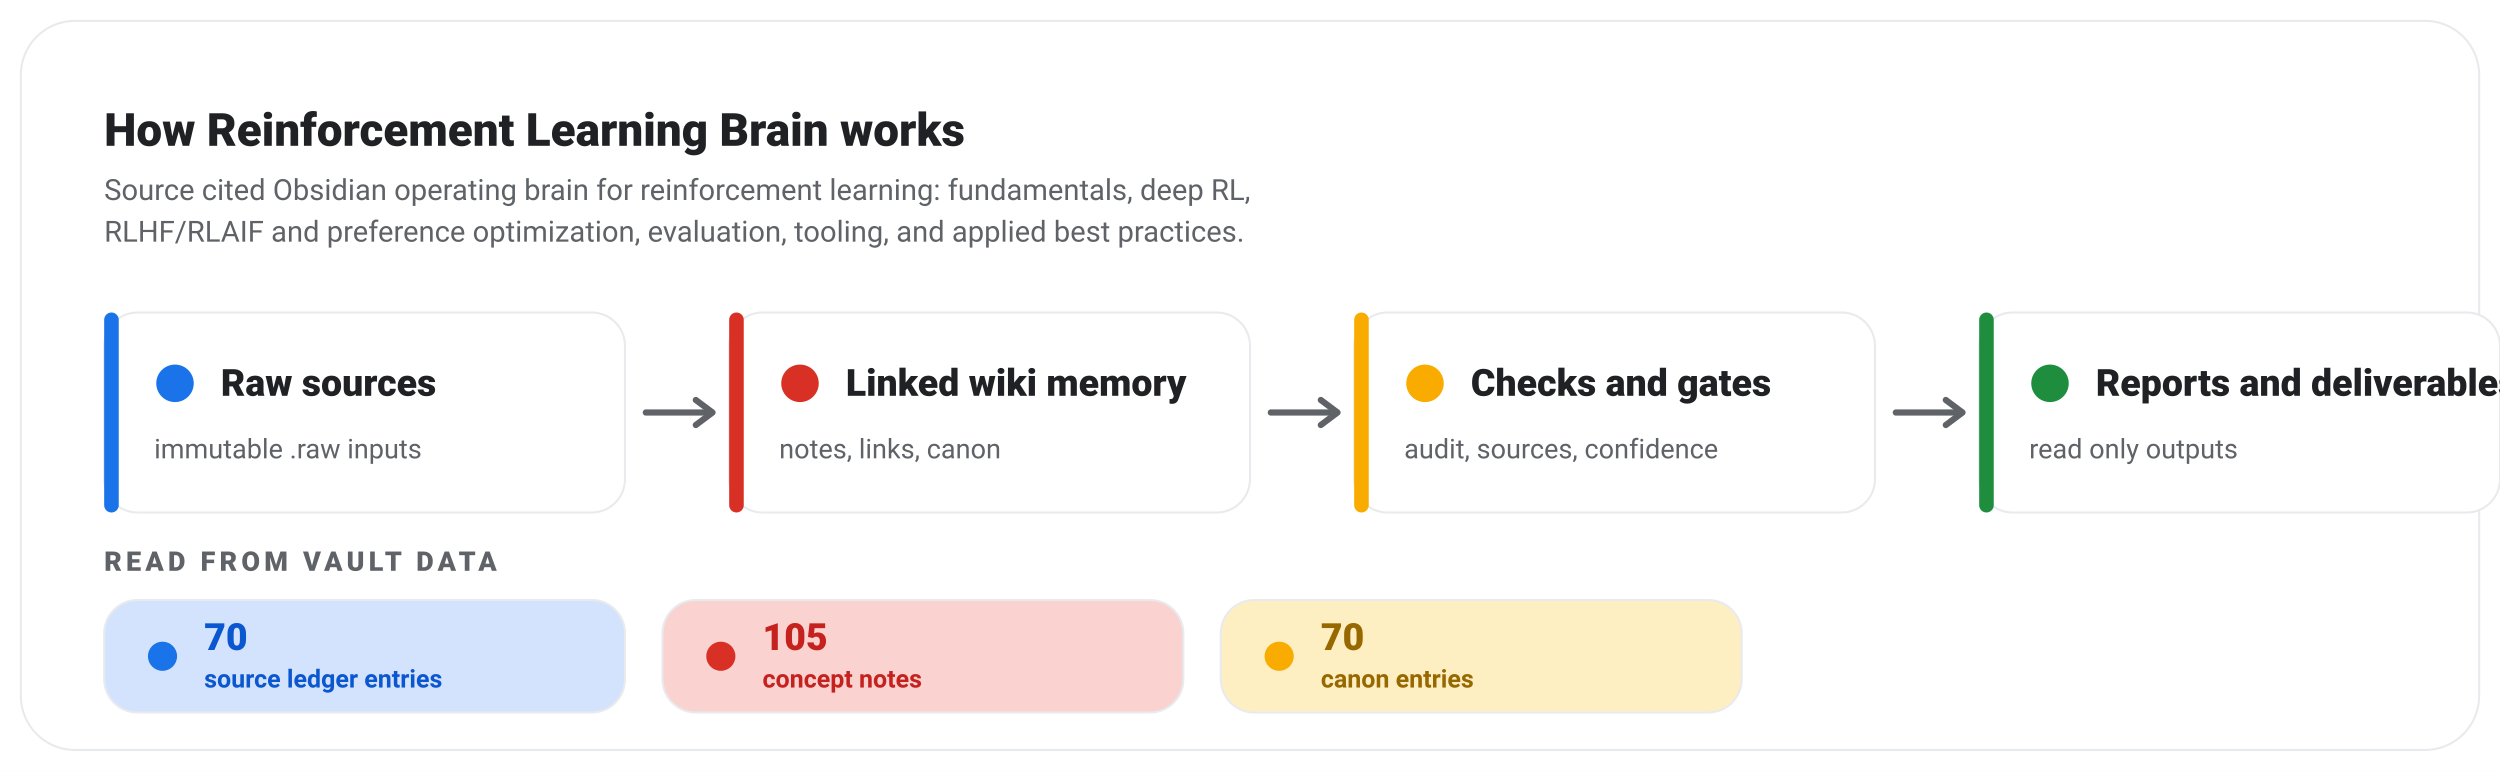
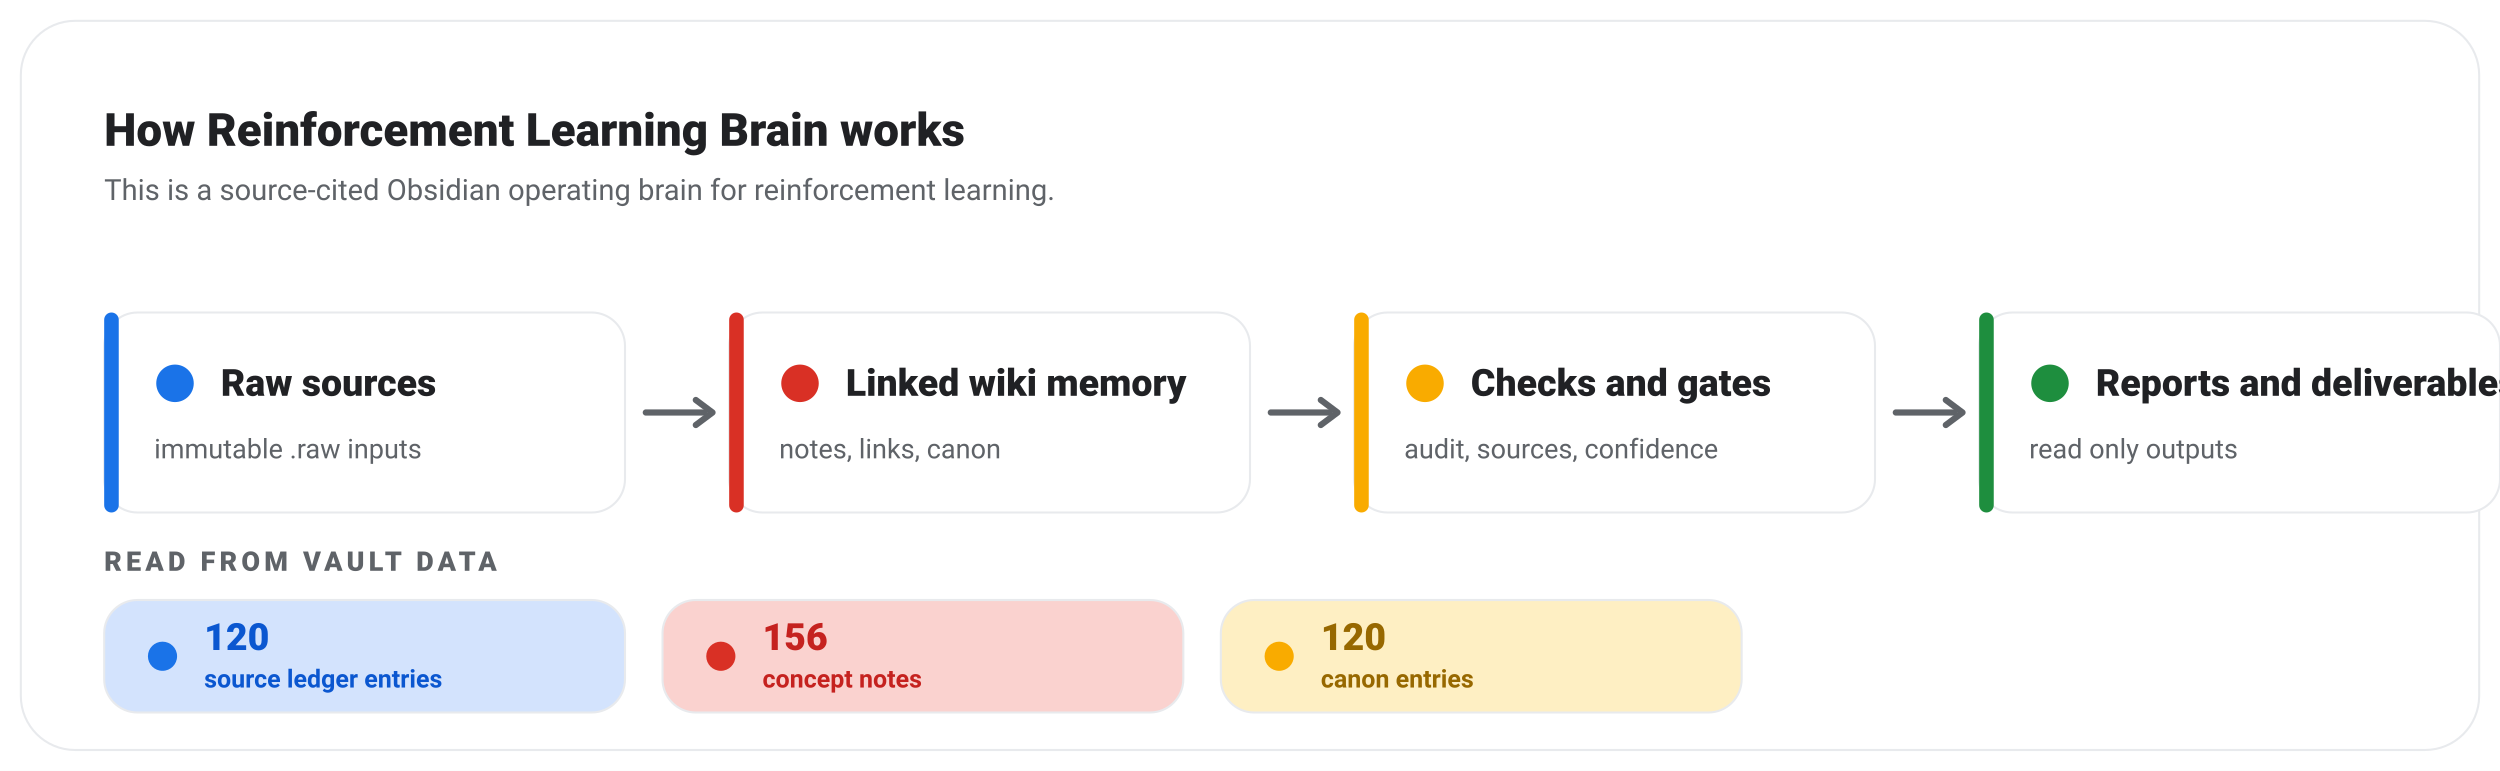
<svg xmlns="http://www.w3.org/2000/svg" viewBox="0 0 1200 370" role="img" aria-labelledby="title desc" font-family="&quot;Google Sans&quot;,&quot;Product Sans&quot;,Roboto,&quot;Segoe UI&quot;,Arial,sans-serif">
  <style>
  @media (prefers-reduced-motion:reduce){*{animation:none!important}}
  .head,.chip,.arrow,.metric{animation:fu .55s ease backwards}
  @keyframes fu{from{opacity:0;transform:translateY(10px)}}
</style>
  <rect width="1200" height="370" fill="#fff" />
  <rect x="10" y="10" width="1180" height="350" rx="26" fill="#fff" stroke="#E8EAED" />
  <text class="head" x="50" y="70" font-size="22" font-weight="800" fill="#202124">How Reinforcement Learning Brain works</text>
-   <text class="head" style="animation-delay:0.08s" x="50" y="96" font-size="14" fill="#5F6368">Source cited Obsidian operating brain for reinforcement learning: fundamentals, deep RL,</text>
-   <text class="head" style="animation-delay:0.12s" x="50" y="116" font-size="14" fill="#5F6368">RLHF/RLAIF and preference optimization, evaluation, tooling, and applied best practices.</text>
+   <text class="head" style="animation-delay:0.08s" x="50" y="96" font-size="14" fill="#5F6368">This is a source-cited Obsidian operating brain for reinforcement learning.</text>
  <g class="chip" style="animation-delay:0.30s">
    <rect x="50" y="150" width="250" height="96" rx="16" fill="#fff" stroke="#E8EAED" />
    <rect x="50" y="150" width="7" height="96" rx="3.5" fill="#1A73E8" />
    <circle cx="84" cy="184" r="9" fill="#1A73E8" />
    <text x="106" y="190" font-size="18" font-weight="800" fill="#202124">Raw sources</text>
    <text x="74" y="220" font-size="13" fill="#5F6368">immutable .raw inputs</text>
  </g>
  <g class="chip" style="animation-delay:0.46s">
    <rect x="350" y="150" width="250" height="96" rx="16" fill="#fff" stroke="#E8EAED" />
    <rect x="350" y="150" width="7" height="96" rx="3.5" fill="#D93025" />
    <circle cx="384" cy="184" r="9" fill="#D93025" />
    <text x="406" y="190" font-size="18" font-weight="800" fill="#202124">Linked wiki memory</text>
    <text x="374" y="220" font-size="13" fill="#5F6368">notes, links, canon</text>
  </g>
  <g class="chip" style="animation-delay:0.62s">
    <rect x="650" y="150" width="250" height="96" rx="16" fill="#fff" stroke="#E8EAED" />
    <rect x="650" y="150" width="7" height="96" rx="3.5" fill="#F9AB00" />
    <circle cx="684" cy="184" r="9" fill="#F9AB00" />
    <text x="706" y="190" font-size="18" font-weight="800" fill="#202124">Checks and gates</text>
    <text x="674" y="220" font-size="13" fill="#5F6368">audit, sources, confidence</text>
  </g>
  <g class="chip" style="animation-delay:0.78s">
    <rect x="950" y="150" width="250" height="96" rx="16" fill="#fff" stroke="#E8EAED" />
    <rect x="950" y="150" width="7" height="96" rx="3.5" fill="#1E8E3E" />
    <circle cx="984" cy="184" r="9" fill="#1E8E3E" />
    <text x="1006" y="190" font-size="18" font-weight="800" fill="#202124">Reports and deliverables</text>
    <text x="974" y="220" font-size="13" fill="#5F6368">read only outputs</text>
  </g>
  <g class="arrow" style="animation-delay:0.50s">
    <line x1="310" y1="198" x2="338" y2="198" stroke="#5F6368" stroke-width="3" stroke-linecap="round" />
    <path d="M334,192 L342,198 L334,204" fill="none" stroke="#5F6368" stroke-width="3" stroke-linecap="round" stroke-linejoin="round" />
  </g>
  <g class="arrow" style="animation-delay:0.66s">
    <line x1="610" y1="198" x2="638" y2="198" stroke="#5F6368" stroke-width="3" stroke-linecap="round" />
    <path d="M634,192 L642,198 L634,204" fill="none" stroke="#5F6368" stroke-width="3" stroke-linecap="round" stroke-linejoin="round" />
  </g>
  <g class="arrow" style="animation-delay:0.82s">
    <line x1="910" y1="198" x2="938" y2="198" stroke="#5F6368" stroke-width="3" stroke-linecap="round" />
    <path d="M934,192 L942,198 L934,204" fill="none" stroke="#5F6368" stroke-width="3" stroke-linecap="round" stroke-linejoin="round" />
  </g>
  <text class="metric" x="50" y="274" font-size="13" letter-spacing="2" font-weight="800" fill="#5F6368">READ FROM VAULT DATA</text>
  <g class="metric" style="animation-delay:0.86s">
    <rect x="50" y="288" width="250" height="54" rx="16" fill="#D3E3FD" stroke="#E8EAED" />
    <circle cx="78" cy="315" r="7" fill="#1A73E8" />
-     <text x="98" y="312" font-size="18" font-weight="800" fill="#0B57D0">70</text>
+     <text x="98" y="312" font-size="18" font-weight="800" fill="#0B57D0">120</text>
    <text x="98" y="330" font-size="12" font-weight="700" fill="#0B57D0">source ledger entries</text>
  </g>
  <g class="metric" style="animation-delay:0.94s">
    <rect x="318" y="288" width="250" height="54" rx="16" fill="#FAD2CF" stroke="#E8EAED" />
    <circle cx="346" cy="315" r="7" fill="#D93025" />
-     <text x="366" y="312" font-size="18" font-weight="800" fill="#C5221F">105</text>
+     <text x="366" y="312" font-size="18" font-weight="800" fill="#C5221F">156</text>
    <text x="366" y="330" font-size="12" font-weight="700" fill="#C5221F">concept notes</text>
  </g>
  <g class="metric" style="animation-delay:1.02s">
    <rect x="586" y="288" width="250" height="54" rx="16" fill="#FEEFC3" stroke="#E8EAED" />
    <circle cx="614" cy="315" r="7" fill="#F9AB00" />
-     <text x="634" y="312" font-size="18" font-weight="800" fill="#976800">70</text>
+     <text x="634" y="312" font-size="18" font-weight="800" fill="#976800">120</text>
    <text x="634" y="330" font-size="12" font-weight="700" fill="#976800">canon entries</text>
  </g>
</svg>
